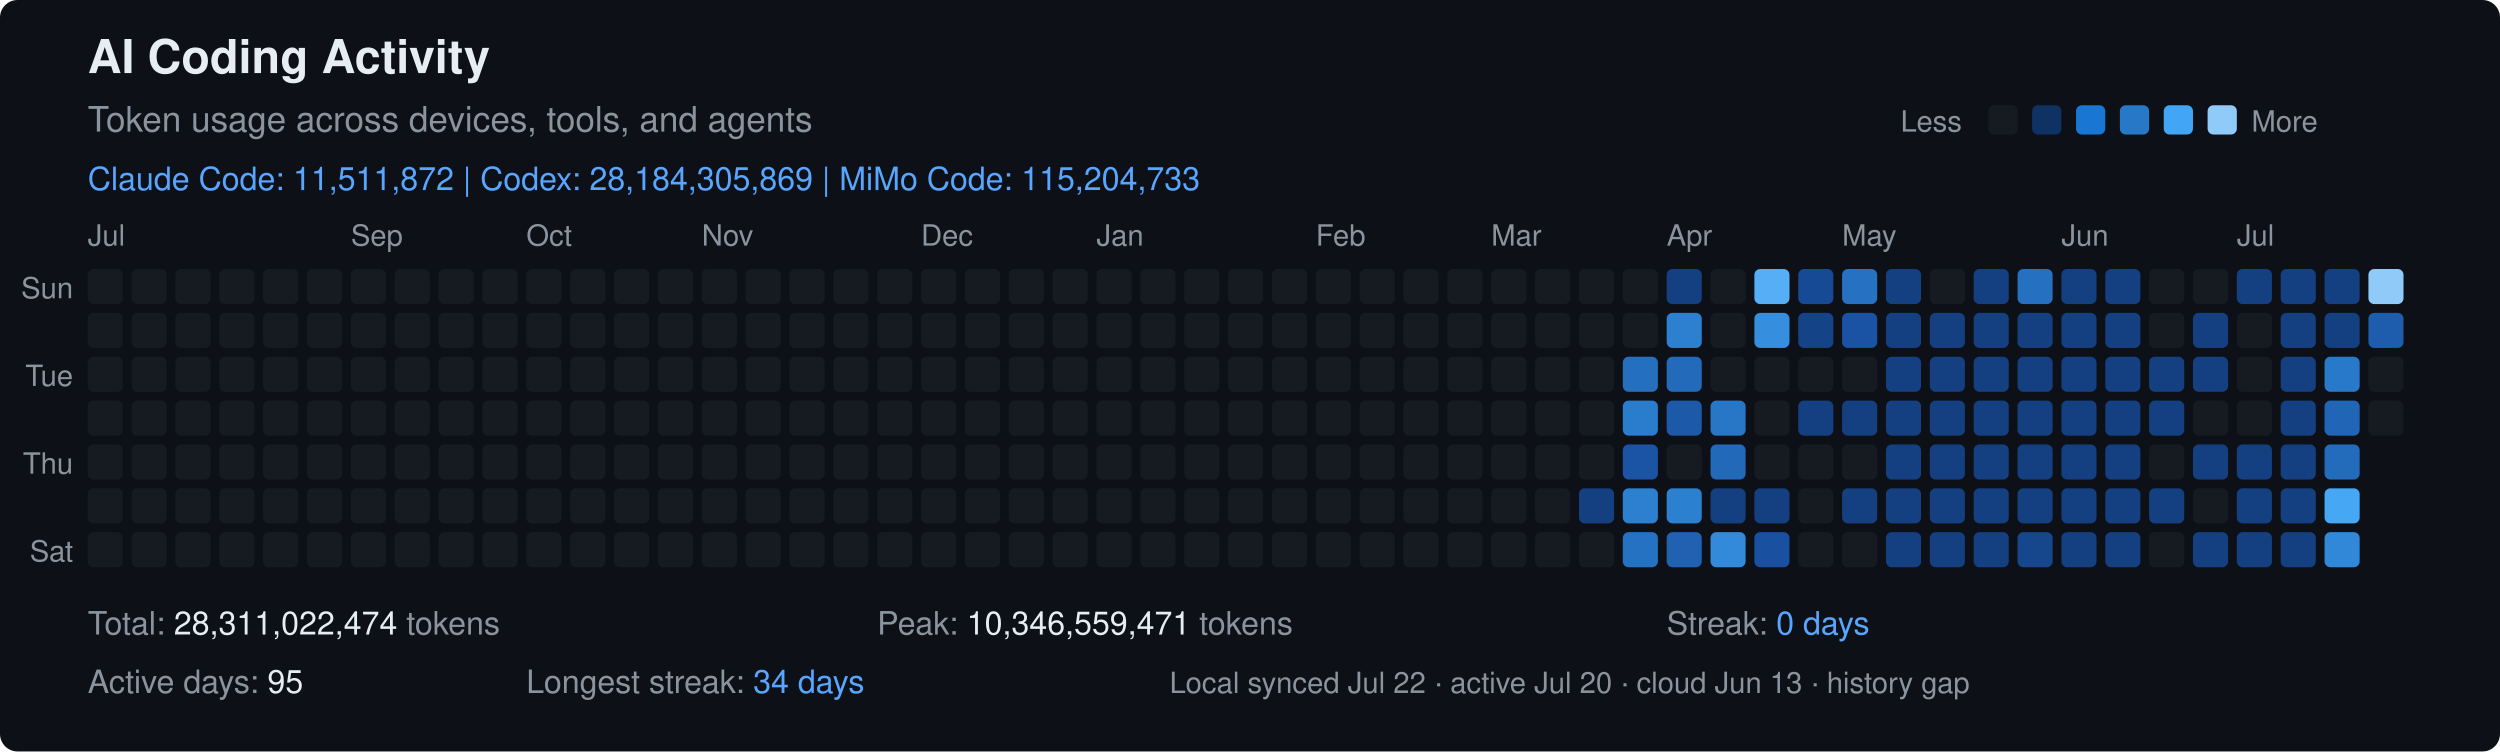
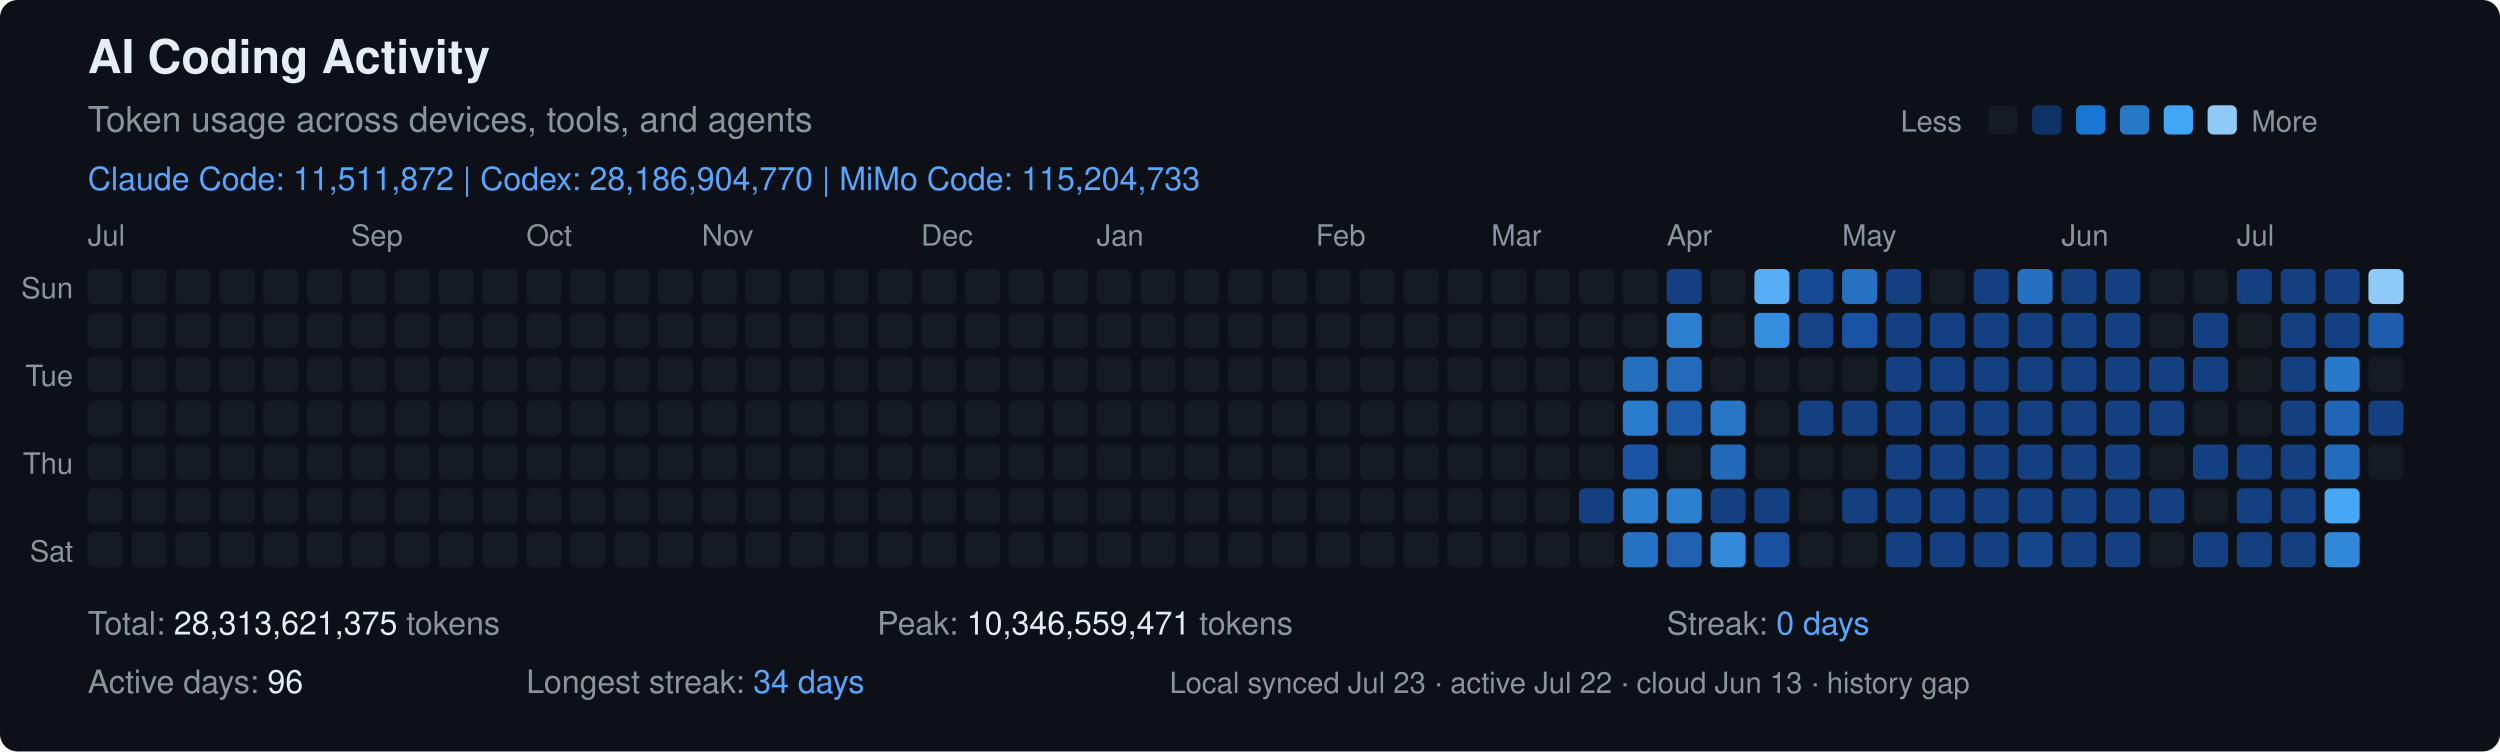
<svg xmlns="http://www.w3.org/2000/svg" width="855" height="257" viewBox="0 0 855 257" role="img" aria-labelledby="title description" font-family="-apple-system, BlinkMacSystemFont, 'Segoe UI', Helvetica, Arial, sans-serif">
  <rect width="855" height="257" fill="#0d1117" rx="6" ry="6" />
  <text x="30" y="25" fill="#e6edf3" font-size="16" font-weight="600">AI Coding Activity</text>
  <text x="30" y="45" fill="#8b949e" font-size="12">Token usage across devices, tools, and agents</text>
-   <text x="30" y="65" fill="#58a6ff" font-size="11">Claude Code: 11,511,872 | Codex: 28,184,305,869 | MiMo Code: 115,204,733</text>
+   <text x="30" y="65" fill="#58a6ff" font-size="11">Claude Code: 11,511,872 | Codex: 28,186,904,770 | MiMo Code: 115,204,733</text>
  <text x="650" y="45" fill="#8b949e" font-size="10">Less</text>
  <rect x="680" y="36" width="10" height="10" fill="#161b22" rx="2" ry="2" />
  <rect x="695" y="36" width="10" height="10" fill="#0f3264" rx="2" ry="2" />
  <rect x="710" y="36" width="10" height="10" fill="#1976d2" rx="2" ry="2" />
  <rect x="725" y="36" width="10" height="10" fill="#2878c8" rx="2" ry="2" />
  <rect x="740" y="36" width="10" height="10" fill="#42a5f5" rx="2" ry="2" />
  <rect x="755" y="36" width="10" height="10" fill="#90caf9" rx="2" ry="2" />
  <text x="770" y="45" fill="#8b949e" font-size="10">More</text>
  <text x="30" y="84" fill="#8b949e" font-size="10">Jul</text>
  <text x="120" y="84" fill="#8b949e" font-size="10">Sep</text>
  <text x="180" y="84" fill="#8b949e" font-size="10">Oct</text>
  <text x="240" y="84" fill="#8b949e" font-size="10">Nov</text>
  <text x="315" y="84" fill="#8b949e" font-size="10">Dec</text>
  <text x="375" y="84" fill="#8b949e" font-size="10">Jan</text>
  <text x="450" y="84" fill="#8b949e" font-size="10">Feb</text>
  <text x="510" y="84" fill="#8b949e" font-size="10">Mar</text>
  <text x="570" y="84" fill="#8b949e" font-size="10">Apr</text>
  <text x="630" y="84" fill="#8b949e" font-size="10">May</text>
  <text x="705" y="84" fill="#8b949e" font-size="10">Jun</text>
  <text x="765" y="84" fill="#8b949e" font-size="10">Jul</text>
  <text x="25" y="102" fill="#8b949e" font-size="10" text-anchor="end">Sun</text>
  <text x="25" y="132" fill="#8b949e" font-size="10" text-anchor="end">Tue</text>
  <text x="25" y="162" fill="#8b949e" font-size="10" text-anchor="end">Thu</text>
  <text x="25" y="192" fill="#8b949e" font-size="10" text-anchor="end">Sat</text>
  <rect x="30" y="92" width="12" height="12" fill="#161b22" rx="2" ry="2" />
  <rect x="30" y="107" width="12" height="12" fill="#161b22" rx="2" ry="2" />
  <rect x="30" y="122" width="12" height="12" fill="#161b22" rx="2" ry="2" />
  <rect x="30" y="137" width="12" height="12" fill="#161b22" rx="2" ry="2" />
  <rect x="30" y="152" width="12" height="12" fill="#161b22" rx="2" ry="2" />
  <rect x="30" y="167" width="12" height="12" fill="#161b22" rx="2" ry="2" />
  <rect x="30" y="182" width="12" height="12" fill="#161b22" rx="2" ry="2" />
  <rect x="45" y="92" width="12" height="12" fill="#161b22" rx="2" ry="2" />
  <rect x="45" y="107" width="12" height="12" fill="#161b22" rx="2" ry="2" />
  <rect x="45" y="122" width="12" height="12" fill="#161b22" rx="2" ry="2" />
  <rect x="45" y="137" width="12" height="12" fill="#161b22" rx="2" ry="2" />
  <rect x="45" y="152" width="12" height="12" fill="#161b22" rx="2" ry="2" />
  <rect x="45" y="167" width="12" height="12" fill="#161b22" rx="2" ry="2" />
  <rect x="45" y="182" width="12" height="12" fill="#161b22" rx="2" ry="2" />
  <rect x="60" y="92" width="12" height="12" fill="#161b22" rx="2" ry="2" />
  <rect x="60" y="107" width="12" height="12" fill="#161b22" rx="2" ry="2" />
  <rect x="60" y="122" width="12" height="12" fill="#161b22" rx="2" ry="2" />
  <rect x="60" y="137" width="12" height="12" fill="#161b22" rx="2" ry="2" />
  <rect x="60" y="152" width="12" height="12" fill="#161b22" rx="2" ry="2" />
  <rect x="60" y="167" width="12" height="12" fill="#161b22" rx="2" ry="2" />
  <rect x="60" y="182" width="12" height="12" fill="#161b22" rx="2" ry="2" />
  <rect x="75" y="92" width="12" height="12" fill="#161b22" rx="2" ry="2" />
  <rect x="75" y="107" width="12" height="12" fill="#161b22" rx="2" ry="2" />
  <rect x="75" y="122" width="12" height="12" fill="#161b22" rx="2" ry="2" />
  <rect x="75" y="137" width="12" height="12" fill="#161b22" rx="2" ry="2" />
  <rect x="75" y="152" width="12" height="12" fill="#161b22" rx="2" ry="2" />
  <rect x="75" y="167" width="12" height="12" fill="#161b22" rx="2" ry="2" />
  <rect x="75" y="182" width="12" height="12" fill="#161b22" rx="2" ry="2" />
  <rect x="90" y="92" width="12" height="12" fill="#161b22" rx="2" ry="2" />
  <rect x="90" y="107" width="12" height="12" fill="#161b22" rx="2" ry="2" />
  <rect x="90" y="122" width="12" height="12" fill="#161b22" rx="2" ry="2" />
  <rect x="90" y="137" width="12" height="12" fill="#161b22" rx="2" ry="2" />
  <rect x="90" y="152" width="12" height="12" fill="#161b22" rx="2" ry="2" />
  <rect x="90" y="167" width="12" height="12" fill="#161b22" rx="2" ry="2" />
  <rect x="90" y="182" width="12" height="12" fill="#161b22" rx="2" ry="2" />
  <rect x="105" y="92" width="12" height="12" fill="#161b22" rx="2" ry="2" />
  <rect x="105" y="107" width="12" height="12" fill="#161b22" rx="2" ry="2" />
  <rect x="105" y="122" width="12" height="12" fill="#161b22" rx="2" ry="2" />
  <rect x="105" y="137" width="12" height="12" fill="#161b22" rx="2" ry="2" />
  <rect x="105" y="152" width="12" height="12" fill="#161b22" rx="2" ry="2" />
  <rect x="105" y="167" width="12" height="12" fill="#161b22" rx="2" ry="2" />
  <rect x="105" y="182" width="12" height="12" fill="#161b22" rx="2" ry="2" />
  <rect x="120" y="92" width="12" height="12" fill="#161b22" rx="2" ry="2" />
  <rect x="120" y="107" width="12" height="12" fill="#161b22" rx="2" ry="2" />
  <rect x="120" y="122" width="12" height="12" fill="#161b22" rx="2" ry="2" />
  <rect x="120" y="137" width="12" height="12" fill="#161b22" rx="2" ry="2" />
  <rect x="120" y="152" width="12" height="12" fill="#161b22" rx="2" ry="2" />
  <rect x="120" y="167" width="12" height="12" fill="#161b22" rx="2" ry="2" />
  <rect x="120" y="182" width="12" height="12" fill="#161b22" rx="2" ry="2" />
  <rect x="135" y="92" width="12" height="12" fill="#161b22" rx="2" ry="2" />
  <rect x="135" y="107" width="12" height="12" fill="#161b22" rx="2" ry="2" />
  <rect x="135" y="122" width="12" height="12" fill="#161b22" rx="2" ry="2" />
  <rect x="135" y="137" width="12" height="12" fill="#161b22" rx="2" ry="2" />
  <rect x="135" y="152" width="12" height="12" fill="#161b22" rx="2" ry="2" />
  <rect x="135" y="167" width="12" height="12" fill="#161b22" rx="2" ry="2" />
  <rect x="135" y="182" width="12" height="12" fill="#161b22" rx="2" ry="2" />
  <rect x="150" y="92" width="12" height="12" fill="#161b22" rx="2" ry="2" />
  <rect x="150" y="107" width="12" height="12" fill="#161b22" rx="2" ry="2" />
  <rect x="150" y="122" width="12" height="12" fill="#161b22" rx="2" ry="2" />
  <rect x="150" y="137" width="12" height="12" fill="#161b22" rx="2" ry="2" />
  <rect x="150" y="152" width="12" height="12" fill="#161b22" rx="2" ry="2" />
  <rect x="150" y="167" width="12" height="12" fill="#161b22" rx="2" ry="2" />
  <rect x="150" y="182" width="12" height="12" fill="#161b22" rx="2" ry="2" />
  <rect x="165" y="92" width="12" height="12" fill="#161b22" rx="2" ry="2" />
  <rect x="165" y="107" width="12" height="12" fill="#161b22" rx="2" ry="2" />
  <rect x="165" y="122" width="12" height="12" fill="#161b22" rx="2" ry="2" />
  <rect x="165" y="137" width="12" height="12" fill="#161b22" rx="2" ry="2" />
  <rect x="165" y="152" width="12" height="12" fill="#161b22" rx="2" ry="2" />
  <rect x="165" y="167" width="12" height="12" fill="#161b22" rx="2" ry="2" />
  <rect x="165" y="182" width="12" height="12" fill="#161b22" rx="2" ry="2" />
  <rect x="180" y="92" width="12" height="12" fill="#161b22" rx="2" ry="2" />
  <rect x="180" y="107" width="12" height="12" fill="#161b22" rx="2" ry="2" />
  <rect x="180" y="122" width="12" height="12" fill="#161b22" rx="2" ry="2" />
  <rect x="180" y="137" width="12" height="12" fill="#161b22" rx="2" ry="2" />
  <rect x="180" y="152" width="12" height="12" fill="#161b22" rx="2" ry="2" />
  <rect x="180" y="167" width="12" height="12" fill="#161b22" rx="2" ry="2" />
  <rect x="180" y="182" width="12" height="12" fill="#161b22" rx="2" ry="2" />
  <rect x="195" y="92" width="12" height="12" fill="#161b22" rx="2" ry="2" />
  <rect x="195" y="107" width="12" height="12" fill="#161b22" rx="2" ry="2" />
  <rect x="195" y="122" width="12" height="12" fill="#161b22" rx="2" ry="2" />
  <rect x="195" y="137" width="12" height="12" fill="#161b22" rx="2" ry="2" />
  <rect x="195" y="152" width="12" height="12" fill="#161b22" rx="2" ry="2" />
  <rect x="195" y="167" width="12" height="12" fill="#161b22" rx="2" ry="2" />
  <rect x="195" y="182" width="12" height="12" fill="#161b22" rx="2" ry="2" />
  <rect x="210" y="92" width="12" height="12" fill="#161b22" rx="2" ry="2" />
  <rect x="210" y="107" width="12" height="12" fill="#161b22" rx="2" ry="2" />
  <rect x="210" y="122" width="12" height="12" fill="#161b22" rx="2" ry="2" />
  <rect x="210" y="137" width="12" height="12" fill="#161b22" rx="2" ry="2" />
  <rect x="210" y="152" width="12" height="12" fill="#161b22" rx="2" ry="2" />
  <rect x="210" y="167" width="12" height="12" fill="#161b22" rx="2" ry="2" />
  <rect x="210" y="182" width="12" height="12" fill="#161b22" rx="2" ry="2" />
  <rect x="225" y="92" width="12" height="12" fill="#161b22" rx="2" ry="2" />
  <rect x="225" y="107" width="12" height="12" fill="#161b22" rx="2" ry="2" />
  <rect x="225" y="122" width="12" height="12" fill="#161b22" rx="2" ry="2" />
  <rect x="225" y="137" width="12" height="12" fill="#161b22" rx="2" ry="2" />
  <rect x="225" y="152" width="12" height="12" fill="#161b22" rx="2" ry="2" />
  <rect x="225" y="167" width="12" height="12" fill="#161b22" rx="2" ry="2" />
  <rect x="225" y="182" width="12" height="12" fill="#161b22" rx="2" ry="2" />
  <rect x="240" y="92" width="12" height="12" fill="#161b22" rx="2" ry="2" />
  <rect x="240" y="107" width="12" height="12" fill="#161b22" rx="2" ry="2" />
  <rect x="240" y="122" width="12" height="12" fill="#161b22" rx="2" ry="2" />
  <rect x="240" y="137" width="12" height="12" fill="#161b22" rx="2" ry="2" />
  <rect x="240" y="152" width="12" height="12" fill="#161b22" rx="2" ry="2" />
  <rect x="240" y="167" width="12" height="12" fill="#161b22" rx="2" ry="2" />
  <rect x="240" y="182" width="12" height="12" fill="#161b22" rx="2" ry="2" />
  <rect x="255" y="92" width="12" height="12" fill="#161b22" rx="2" ry="2" />
  <rect x="255" y="107" width="12" height="12" fill="#161b22" rx="2" ry="2" />
  <rect x="255" y="122" width="12" height="12" fill="#161b22" rx="2" ry="2" />
  <rect x="255" y="137" width="12" height="12" fill="#161b22" rx="2" ry="2" />
  <rect x="255" y="152" width="12" height="12" fill="#161b22" rx="2" ry="2" />
  <rect x="255" y="167" width="12" height="12" fill="#161b22" rx="2" ry="2" />
  <rect x="255" y="182" width="12" height="12" fill="#161b22" rx="2" ry="2" />
  <rect x="270" y="92" width="12" height="12" fill="#161b22" rx="2" ry="2" />
  <rect x="270" y="107" width="12" height="12" fill="#161b22" rx="2" ry="2" />
  <rect x="270" y="122" width="12" height="12" fill="#161b22" rx="2" ry="2" />
  <rect x="270" y="137" width="12" height="12" fill="#161b22" rx="2" ry="2" />
  <rect x="270" y="152" width="12" height="12" fill="#161b22" rx="2" ry="2" />
  <rect x="270" y="167" width="12" height="12" fill="#161b22" rx="2" ry="2" />
  <rect x="270" y="182" width="12" height="12" fill="#161b22" rx="2" ry="2" />
  <rect x="285" y="92" width="12" height="12" fill="#161b22" rx="2" ry="2" />
  <rect x="285" y="107" width="12" height="12" fill="#161b22" rx="2" ry="2" />
  <rect x="285" y="122" width="12" height="12" fill="#161b22" rx="2" ry="2" />
  <rect x="285" y="137" width="12" height="12" fill="#161b22" rx="2" ry="2" />
  <rect x="285" y="152" width="12" height="12" fill="#161b22" rx="2" ry="2" />
  <rect x="285" y="167" width="12" height="12" fill="#161b22" rx="2" ry="2" />
  <rect x="285" y="182" width="12" height="12" fill="#161b22" rx="2" ry="2" />
  <rect x="300" y="92" width="12" height="12" fill="#161b22" rx="2" ry="2" />
  <rect x="300" y="107" width="12" height="12" fill="#161b22" rx="2" ry="2" />
  <rect x="300" y="122" width="12" height="12" fill="#161b22" rx="2" ry="2" />
  <rect x="300" y="137" width="12" height="12" fill="#161b22" rx="2" ry="2" />
  <rect x="300" y="152" width="12" height="12" fill="#161b22" rx="2" ry="2" />
  <rect x="300" y="167" width="12" height="12" fill="#161b22" rx="2" ry="2" />
  <rect x="300" y="182" width="12" height="12" fill="#161b22" rx="2" ry="2" />
  <rect x="315" y="92" width="12" height="12" fill="#161b22" rx="2" ry="2" />
  <rect x="315" y="107" width="12" height="12" fill="#161b22" rx="2" ry="2" />
  <rect x="315" y="122" width="12" height="12" fill="#161b22" rx="2" ry="2" />
  <rect x="315" y="137" width="12" height="12" fill="#161b22" rx="2" ry="2" />
  <rect x="315" y="152" width="12" height="12" fill="#161b22" rx="2" ry="2" />
  <rect x="315" y="167" width="12" height="12" fill="#161b22" rx="2" ry="2" />
  <rect x="315" y="182" width="12" height="12" fill="#161b22" rx="2" ry="2" />
  <rect x="330" y="92" width="12" height="12" fill="#161b22" rx="2" ry="2" />
  <rect x="330" y="107" width="12" height="12" fill="#161b22" rx="2" ry="2" />
  <rect x="330" y="122" width="12" height="12" fill="#161b22" rx="2" ry="2" />
  <rect x="330" y="137" width="12" height="12" fill="#161b22" rx="2" ry="2" />
  <rect x="330" y="152" width="12" height="12" fill="#161b22" rx="2" ry="2" />
  <rect x="330" y="167" width="12" height="12" fill="#161b22" rx="2" ry="2" />
  <rect x="330" y="182" width="12" height="12" fill="#161b22" rx="2" ry="2" />
  <rect x="345" y="92" width="12" height="12" fill="#161b22" rx="2" ry="2" />
  <rect x="345" y="107" width="12" height="12" fill="#161b22" rx="2" ry="2" />
  <rect x="345" y="122" width="12" height="12" fill="#161b22" rx="2" ry="2" />
  <rect x="345" y="137" width="12" height="12" fill="#161b22" rx="2" ry="2" />
  <rect x="345" y="152" width="12" height="12" fill="#161b22" rx="2" ry="2" />
  <rect x="345" y="167" width="12" height="12" fill="#161b22" rx="2" ry="2" />
  <rect x="345" y="182" width="12" height="12" fill="#161b22" rx="2" ry="2" />
  <rect x="360" y="92" width="12" height="12" fill="#161b22" rx="2" ry="2" />
  <rect x="360" y="107" width="12" height="12" fill="#161b22" rx="2" ry="2" />
  <rect x="360" y="122" width="12" height="12" fill="#161b22" rx="2" ry="2" />
  <rect x="360" y="137" width="12" height="12" fill="#161b22" rx="2" ry="2" />
  <rect x="360" y="152" width="12" height="12" fill="#161b22" rx="2" ry="2" />
  <rect x="360" y="167" width="12" height="12" fill="#161b22" rx="2" ry="2" />
  <rect x="360" y="182" width="12" height="12" fill="#161b22" rx="2" ry="2" />
  <rect x="375" y="92" width="12" height="12" fill="#161b22" rx="2" ry="2" />
  <rect x="375" y="107" width="12" height="12" fill="#161b22" rx="2" ry="2" />
  <rect x="375" y="122" width="12" height="12" fill="#161b22" rx="2" ry="2" />
  <rect x="375" y="137" width="12" height="12" fill="#161b22" rx="2" ry="2" />
  <rect x="375" y="152" width="12" height="12" fill="#161b22" rx="2" ry="2" />
  <rect x="375" y="167" width="12" height="12" fill="#161b22" rx="2" ry="2" />
  <rect x="375" y="182" width="12" height="12" fill="#161b22" rx="2" ry="2" />
  <rect x="390" y="92" width="12" height="12" fill="#161b22" rx="2" ry="2" />
  <rect x="390" y="107" width="12" height="12" fill="#161b22" rx="2" ry="2" />
  <rect x="390" y="122" width="12" height="12" fill="#161b22" rx="2" ry="2" />
  <rect x="390" y="137" width="12" height="12" fill="#161b22" rx="2" ry="2" />
  <rect x="390" y="152" width="12" height="12" fill="#161b22" rx="2" ry="2" />
  <rect x="390" y="167" width="12" height="12" fill="#161b22" rx="2" ry="2" />
  <rect x="390" y="182" width="12" height="12" fill="#161b22" rx="2" ry="2" />
  <rect x="405" y="92" width="12" height="12" fill="#161b22" rx="2" ry="2" />
  <rect x="405" y="107" width="12" height="12" fill="#161b22" rx="2" ry="2" />
  <rect x="405" y="122" width="12" height="12" fill="#161b22" rx="2" ry="2" />
  <rect x="405" y="137" width="12" height="12" fill="#161b22" rx="2" ry="2" />
  <rect x="405" y="152" width="12" height="12" fill="#161b22" rx="2" ry="2" />
  <rect x="405" y="167" width="12" height="12" fill="#161b22" rx="2" ry="2" />
  <rect x="405" y="182" width="12" height="12" fill="#161b22" rx="2" ry="2" />
  <rect x="420" y="92" width="12" height="12" fill="#161b22" rx="2" ry="2" />
  <rect x="420" y="107" width="12" height="12" fill="#161b22" rx="2" ry="2" />
  <rect x="420" y="122" width="12" height="12" fill="#161b22" rx="2" ry="2" />
  <rect x="420" y="137" width="12" height="12" fill="#161b22" rx="2" ry="2" />
  <rect x="420" y="152" width="12" height="12" fill="#161b22" rx="2" ry="2" />
  <rect x="420" y="167" width="12" height="12" fill="#161b22" rx="2" ry="2" />
  <rect x="420" y="182" width="12" height="12" fill="#161b22" rx="2" ry="2" />
  <rect x="435" y="92" width="12" height="12" fill="#161b22" rx="2" ry="2" />
  <rect x="435" y="107" width="12" height="12" fill="#161b22" rx="2" ry="2" />
  <rect x="435" y="122" width="12" height="12" fill="#161b22" rx="2" ry="2" />
  <rect x="435" y="137" width="12" height="12" fill="#161b22" rx="2" ry="2" />
  <rect x="435" y="152" width="12" height="12" fill="#161b22" rx="2" ry="2" />
  <rect x="435" y="167" width="12" height="12" fill="#161b22" rx="2" ry="2" />
  <rect x="435" y="182" width="12" height="12" fill="#161b22" rx="2" ry="2" />
  <rect x="450" y="92" width="12" height="12" fill="#161b22" rx="2" ry="2" />
  <rect x="450" y="107" width="12" height="12" fill="#161b22" rx="2" ry="2" />
  <rect x="450" y="122" width="12" height="12" fill="#161b22" rx="2" ry="2" />
  <rect x="450" y="137" width="12" height="12" fill="#161b22" rx="2" ry="2" />
  <rect x="450" y="152" width="12" height="12" fill="#161b22" rx="2" ry="2" />
  <rect x="450" y="167" width="12" height="12" fill="#161b22" rx="2" ry="2" />
  <rect x="450" y="182" width="12" height="12" fill="#161b22" rx="2" ry="2" />
  <rect x="465" y="92" width="12" height="12" fill="#161b22" rx="2" ry="2" />
  <rect x="465" y="107" width="12" height="12" fill="#161b22" rx="2" ry="2" />
  <rect x="465" y="122" width="12" height="12" fill="#161b22" rx="2" ry="2" />
  <rect x="465" y="137" width="12" height="12" fill="#161b22" rx="2" ry="2" />
  <rect x="465" y="152" width="12" height="12" fill="#161b22" rx="2" ry="2" />
  <rect x="465" y="167" width="12" height="12" fill="#161b22" rx="2" ry="2" />
  <rect x="465" y="182" width="12" height="12" fill="#161b22" rx="2" ry="2" />
  <rect x="480" y="92" width="12" height="12" fill="#161b22" rx="2" ry="2" />
  <rect x="480" y="107" width="12" height="12" fill="#161b22" rx="2" ry="2" />
  <rect x="480" y="122" width="12" height="12" fill="#161b22" rx="2" ry="2" />
  <rect x="480" y="137" width="12" height="12" fill="#161b22" rx="2" ry="2" />
  <rect x="480" y="152" width="12" height="12" fill="#161b22" rx="2" ry="2" />
  <rect x="480" y="167" width="12" height="12" fill="#161b22" rx="2" ry="2" />
  <rect x="480" y="182" width="12" height="12" fill="#161b22" rx="2" ry="2" />
  <rect x="495" y="92" width="12" height="12" fill="#161b22" rx="2" ry="2" />
  <rect x="495" y="107" width="12" height="12" fill="#161b22" rx="2" ry="2" />
  <rect x="495" y="122" width="12" height="12" fill="#161b22" rx="2" ry="2" />
  <rect x="495" y="137" width="12" height="12" fill="#161b22" rx="2" ry="2" />
  <rect x="495" y="152" width="12" height="12" fill="#161b22" rx="2" ry="2" />
  <rect x="495" y="167" width="12" height="12" fill="#161b22" rx="2" ry="2" />
  <rect x="495" y="182" width="12" height="12" fill="#161b22" rx="2" ry="2" />
  <rect x="510" y="92" width="12" height="12" fill="#161b22" rx="2" ry="2" />
  <rect x="510" y="107" width="12" height="12" fill="#161b22" rx="2" ry="2" />
  <rect x="510" y="122" width="12" height="12" fill="#161b22" rx="2" ry="2" />
  <rect x="510" y="137" width="12" height="12" fill="#161b22" rx="2" ry="2" />
  <rect x="510" y="152" width="12" height="12" fill="#161b22" rx="2" ry="2" />
  <rect x="510" y="167" width="12" height="12" fill="#161b22" rx="2" ry="2" />
  <rect x="510" y="182" width="12" height="12" fill="#161b22" rx="2" ry="2" />
  <rect x="525" y="92" width="12" height="12" fill="#161b22" rx="2" ry="2" />
  <rect x="525" y="107" width="12" height="12" fill="#161b22" rx="2" ry="2" />
  <rect x="525" y="122" width="12" height="12" fill="#161b22" rx="2" ry="2" />
  <rect x="525" y="137" width="12" height="12" fill="#161b22" rx="2" ry="2" />
  <rect x="525" y="152" width="12" height="12" fill="#161b22" rx="2" ry="2" />
  <rect x="525" y="167" width="12" height="12" fill="#161b22" rx="2" ry="2" />
  <rect x="525" y="182" width="12" height="12" fill="#161b22" rx="2" ry="2" />
  <rect x="540" y="92" width="12" height="12" fill="#161b22" rx="2" ry="2" />
  <rect x="540" y="107" width="12" height="12" fill="#161b22" rx="2" ry="2" />
  <rect x="540" y="122" width="12" height="12" fill="#161b22" rx="2" ry="2" />
  <rect x="540" y="137" width="12" height="12" fill="#161b22" rx="2" ry="2" />
  <rect x="540" y="152" width="12" height="12" fill="#161b22" rx="2" ry="2" />
  <rect x="540" y="167" width="12" height="12" fill="#144081" rx="2" ry="2" />
  <rect x="540" y="182" width="12" height="12" fill="#161b22" rx="2" ry="2" />
  <rect x="555" y="92" width="12" height="12" fill="#161b22" rx="2" ry="2" />
  <rect x="555" y="107" width="12" height="12" fill="#161b22" rx="2" ry="2" />
  <rect x="555" y="122" width="12" height="12" fill="#256fbf" rx="2" ry="2" />
  <rect x="555" y="137" width="12" height="12" fill="#2a7ccc" rx="2" ry="2" />
  <rect x="555" y="152" width="12" height="12" fill="#1b54a4" rx="2" ry="2" />
  <rect x="555" y="167" width="12" height="12" fill="#2d80d0" rx="2" ry="2" />
  <rect x="555" y="182" width="12" height="12" fill="#2672c2" rx="2" ry="2" />
  <rect x="570" y="92" width="12" height="12" fill="#144081" rx="2" ry="2" />
  <rect x="570" y="107" width="12" height="12" fill="#2d80d0" rx="2" ry="2" />
  <rect x="570" y="122" width="12" height="12" fill="#236aba" rx="2" ry="2" />
  <rect x="570" y="137" width="12" height="12" fill="#1d59a9" rx="2" ry="2" />
  <rect x="570" y="152" width="12" height="12" fill="#161b22" rx="2" ry="2" />
  <rect x="570" y="167" width="12" height="12" fill="#2c80d0" rx="2" ry="2" />
  <rect x="570" y="182" width="12" height="12" fill="#2061b1" rx="2" ry="2" />
  <rect x="585" y="92" width="12" height="12" fill="#161b22" rx="2" ry="2" />
  <rect x="585" y="107" width="12" height="12" fill="#161b22" rx="2" ry="2" />
  <rect x="585" y="122" width="12" height="12" fill="#161b22" rx="2" ry="2" />
  <rect x="585" y="137" width="12" height="12" fill="#2877c7" rx="2" ry="2" />
  <rect x="585" y="152" width="12" height="12" fill="#2269b9" rx="2" ry="2" />
  <rect x="585" y="167" width="12" height="12" fill="#144081" rx="2" ry="2" />
  <rect x="585" y="182" width="12" height="12" fill="#338ada" rx="2" ry="2" />
  <rect x="600" y="92" width="12" height="12" fill="#55aef6" rx="2" ry="2" />
  <rect x="600" y="107" width="12" height="12" fill="#358ede" rx="2" ry="2" />
  <rect x="600" y="122" width="12" height="12" fill="#161b22" rx="2" ry="2" />
  <rect x="600" y="137" width="12" height="12" fill="#161b22" rx="2" ry="2" />
  <rect x="600" y="152" width="12" height="12" fill="#161b22" rx="2" ry="2" />
  <rect x="600" y="167" width="12" height="12" fill="#144081" rx="2" ry="2" />
  <rect x="600" y="182" width="12" height="12" fill="#1950a0" rx="2" ry="2" />
  <rect x="615" y="92" width="12" height="12" fill="#174a94" rx="2" ry="2" />
  <rect x="615" y="107" width="12" height="12" fill="#154387" rx="2" ry="2" />
  <rect x="615" y="122" width="12" height="12" fill="#161b22" rx="2" ry="2" />
  <rect x="615" y="137" width="12" height="12" fill="#144081" rx="2" ry="2" />
  <rect x="615" y="152" width="12" height="12" fill="#161b22" rx="2" ry="2" />
  <rect x="615" y="167" width="12" height="12" fill="#161b22" rx="2" ry="2" />
  <rect x="615" y="182" width="12" height="12" fill="#161b22" rx="2" ry="2" />
  <rect x="630" y="92" width="12" height="12" fill="#2671c1" rx="2" ry="2" />
  <rect x="630" y="107" width="12" height="12" fill="#1a53a3" rx="2" ry="2" />
  <rect x="630" y="122" width="12" height="12" fill="#161b22" rx="2" ry="2" />
  <rect x="630" y="137" width="12" height="12" fill="#144081" rx="2" ry="2" />
  <rect x="630" y="152" width="12" height="12" fill="#161b22" rx="2" ry="2" />
  <rect x="630" y="167" width="12" height="12" fill="#144081" rx="2" ry="2" />
  <rect x="630" y="182" width="12" height="12" fill="#161b22" rx="2" ry="2" />
  <rect x="645" y="92" width="12" height="12" fill="#144081" rx="2" ry="2" />
  <rect x="645" y="107" width="12" height="12" fill="#144081" rx="2" ry="2" />
  <rect x="645" y="122" width="12" height="12" fill="#144081" rx="2" ry="2" />
  <rect x="645" y="137" width="12" height="12" fill="#144081" rx="2" ry="2" />
  <rect x="645" y="152" width="12" height="12" fill="#144081" rx="2" ry="2" />
  <rect x="645" y="167" width="12" height="12" fill="#144081" rx="2" ry="2" />
  <rect x="645" y="182" width="12" height="12" fill="#144081" rx="2" ry="2" />
  <rect x="660" y="92" width="12" height="12" fill="#161b22" rx="2" ry="2" />
  <rect x="660" y="107" width="12" height="12" fill="#144081" rx="2" ry="2" />
  <rect x="660" y="122" width="12" height="12" fill="#144081" rx="2" ry="2" />
  <rect x="660" y="137" width="12" height="12" fill="#144081" rx="2" ry="2" />
  <rect x="660" y="152" width="12" height="12" fill="#144081" rx="2" ry="2" />
  <rect x="660" y="167" width="12" height="12" fill="#144081" rx="2" ry="2" />
  <rect x="660" y="182" width="12" height="12" fill="#144081" rx="2" ry="2" />
  <rect x="675" y="92" width="12" height="12" fill="#144081" rx="2" ry="2" />
  <rect x="675" y="107" width="12" height="12" fill="#144081" rx="2" ry="2" />
  <rect x="675" y="122" width="12" height="12" fill="#144081" rx="2" ry="2" />
  <rect x="675" y="137" width="12" height="12" fill="#144081" rx="2" ry="2" />
  <rect x="675" y="152" width="12" height="12" fill="#144081" rx="2" ry="2" />
  <rect x="675" y="167" width="12" height="12" fill="#144081" rx="2" ry="2" />
  <rect x="675" y="182" width="12" height="12" fill="#144081" rx="2" ry="2" />
  <rect x="690" y="92" width="12" height="12" fill="#2570c0" rx="2" ry="2" />
  <rect x="690" y="107" width="12" height="12" fill="#144081" rx="2" ry="2" />
  <rect x="690" y="122" width="12" height="12" fill="#144081" rx="2" ry="2" />
  <rect x="690" y="137" width="12" height="12" fill="#144081" rx="2" ry="2" />
  <rect x="690" y="152" width="12" height="12" fill="#144081" rx="2" ry="2" />
  <rect x="690" y="167" width="12" height="12" fill="#144081" rx="2" ry="2" />
  <rect x="690" y="182" width="12" height="12" fill="#16468c" rx="2" ry="2" />
  <rect x="705" y="92" width="12" height="12" fill="#144081" rx="2" ry="2" />
  <rect x="705" y="107" width="12" height="12" fill="#144081" rx="2" ry="2" />
  <rect x="705" y="122" width="12" height="12" fill="#144081" rx="2" ry="2" />
  <rect x="705" y="137" width="12" height="12" fill="#144081" rx="2" ry="2" />
  <rect x="705" y="152" width="12" height="12" fill="#144081" rx="2" ry="2" />
  <rect x="705" y="167" width="12" height="12" fill="#144081" rx="2" ry="2" />
  <rect x="705" y="182" width="12" height="12" fill="#144081" rx="2" ry="2" />
  <rect x="720" y="92" width="12" height="12" fill="#144081" rx="2" ry="2" />
  <rect x="720" y="107" width="12" height="12" fill="#144081" rx="2" ry="2" />
  <rect x="720" y="122" width="12" height="12" fill="#144081" rx="2" ry="2" />
  <rect x="720" y="137" width="12" height="12" fill="#144081" rx="2" ry="2" />
  <rect x="720" y="152" width="12" height="12" fill="#144081" rx="2" ry="2" />
  <rect x="720" y="167" width="12" height="12" fill="#144081" rx="2" ry="2" />
  <rect x="720" y="182" width="12" height="12" fill="#144081" rx="2" ry="2" />
  <rect x="735" y="92" width="12" height="12" fill="#161b22" rx="2" ry="2" />
  <rect x="735" y="107" width="12" height="12" fill="#161b22" rx="2" ry="2" />
  <rect x="735" y="122" width="12" height="12" fill="#144081" rx="2" ry="2" />
  <rect x="735" y="137" width="12" height="12" fill="#144081" rx="2" ry="2" />
  <rect x="735" y="152" width="12" height="12" fill="#161b22" rx="2" ry="2" />
  <rect x="735" y="167" width="12" height="12" fill="#144081" rx="2" ry="2" />
  <rect x="735" y="182" width="12" height="12" fill="#161b22" rx="2" ry="2" />
  <rect x="750" y="92" width="12" height="12" fill="#161b22" rx="2" ry="2" />
  <rect x="750" y="107" width="12" height="12" fill="#144081" rx="2" ry="2" />
  <rect x="750" y="122" width="12" height="12" fill="#144081" rx="2" ry="2" />
  <rect x="750" y="137" width="12" height="12" fill="#161b22" rx="2" ry="2" />
  <rect x="750" y="152" width="12" height="12" fill="#144081" rx="2" ry="2" />
  <rect x="750" y="167" width="12" height="12" fill="#161b22" rx="2" ry="2" />
  <rect x="750" y="182" width="12" height="12" fill="#144081" rx="2" ry="2" />
  <rect x="765" y="92" width="12" height="12" fill="#144081" rx="2" ry="2" />
  <rect x="765" y="107" width="12" height="12" fill="#161b22" rx="2" ry="2" />
  <rect x="765" y="122" width="12" height="12" fill="#161b22" rx="2" ry="2" />
  <rect x="765" y="137" width="12" height="12" fill="#161b22" rx="2" ry="2" />
  <rect x="765" y="152" width="12" height="12" fill="#144081" rx="2" ry="2" />
  <rect x="765" y="167" width="12" height="12" fill="#144081" rx="2" ry="2" />
  <rect x="765" y="182" width="12" height="12" fill="#144081" rx="2" ry="2" />
  <rect x="780" y="92" width="12" height="12" fill="#144081" rx="2" ry="2" />
  <rect x="780" y="107" width="12" height="12" fill="#144081" rx="2" ry="2" />
  <rect x="780" y="122" width="12" height="12" fill="#144081" rx="2" ry="2" />
  <rect x="780" y="137" width="12" height="12" fill="#144081" rx="2" ry="2" />
  <rect x="780" y="152" width="12" height="12" fill="#144081" rx="2" ry="2" />
  <rect x="780" y="167" width="12" height="12" fill="#144081" rx="2" ry="2" />
  <rect x="780" y="182" width="12" height="12" fill="#144081" rx="2" ry="2" />
  <rect x="795" y="92" width="12" height="12" fill="#144081" rx="2" ry="2" />
  <rect x="795" y="107" width="12" height="12" fill="#144081" rx="2" ry="2" />
  <rect x="795" y="122" width="12" height="12" fill="#2879c9" rx="2" ry="2" />
  <rect x="795" y="137" width="12" height="12" fill="#2166b6" rx="2" ry="2" />
  <rect x="795" y="152" width="12" height="12" fill="#236cbc" rx="2" ry="2" />
  <rect x="795" y="167" width="12" height="12" fill="#46a7f5" rx="2" ry="2" />
  <rect x="795" y="182" width="12" height="12" fill="#3188d8" rx="2" ry="2" />
  <rect x="810" y="92" width="12" height="12" fill="#90caf9" rx="2" ry="2" />
  <rect x="810" y="107" width="12" height="12" fill="#1e5dad" rx="2" ry="2" />
  <rect x="810" y="122" width="12" height="12" fill="#161b22" rx="2" ry="2" />
-   <rect x="810" y="137" width="12" height="12" fill="#161b22" rx="2" ry="2" />
-   <text x="30" y="217" fill="#8b949e" font-size="11">Total: <tspan fill="#e6edf3">28,311,022,474</tspan> tokens</text>
+   <rect x="810" y="137" width="12" height="12" fill="#144081" rx="2" ry="2" />
+   <rect x="810" y="152" width="12" height="12" fill="#161b22" rx="2" ry="2" />
+   <text x="30" y="217" fill="#8b949e" font-size="11">Total: <tspan fill="#e6edf3">28,313,621,375</tspan> tokens</text>
  <text x="300" y="217" fill="#8b949e" font-size="11">Peak: <tspan fill="#e6edf3">10,346,559,471</tspan> tokens</text>
  <text x="570" y="217" fill="#8b949e" font-size="11">Streak: <tspan fill="#58a6ff">0 days</tspan>
  </text>
-   <text x="30" y="237" fill="#8b949e" font-size="11">Active days: <tspan fill="#e6edf3">95</tspan>
+   <text x="30" y="237" fill="#8b949e" font-size="11">Active days: <tspan fill="#e6edf3">96</tspan>
  </text>
  <text x="180" y="237" fill="#8b949e" font-size="11">Longest streak: <tspan fill="#58a6ff">34 days</tspan>
  </text>
-   <text x="400" y="237" fill="#8b949e" font-size="10">Local synced Jul 22 · active Jul 20 · cloud Jun 13 · history gap</text>
+   <text x="400" y="237" fill="#8b949e" font-size="10">Local synced Jul 23 · active Jul 22 · cloud Jun 13 · history gap</text>
</svg>
